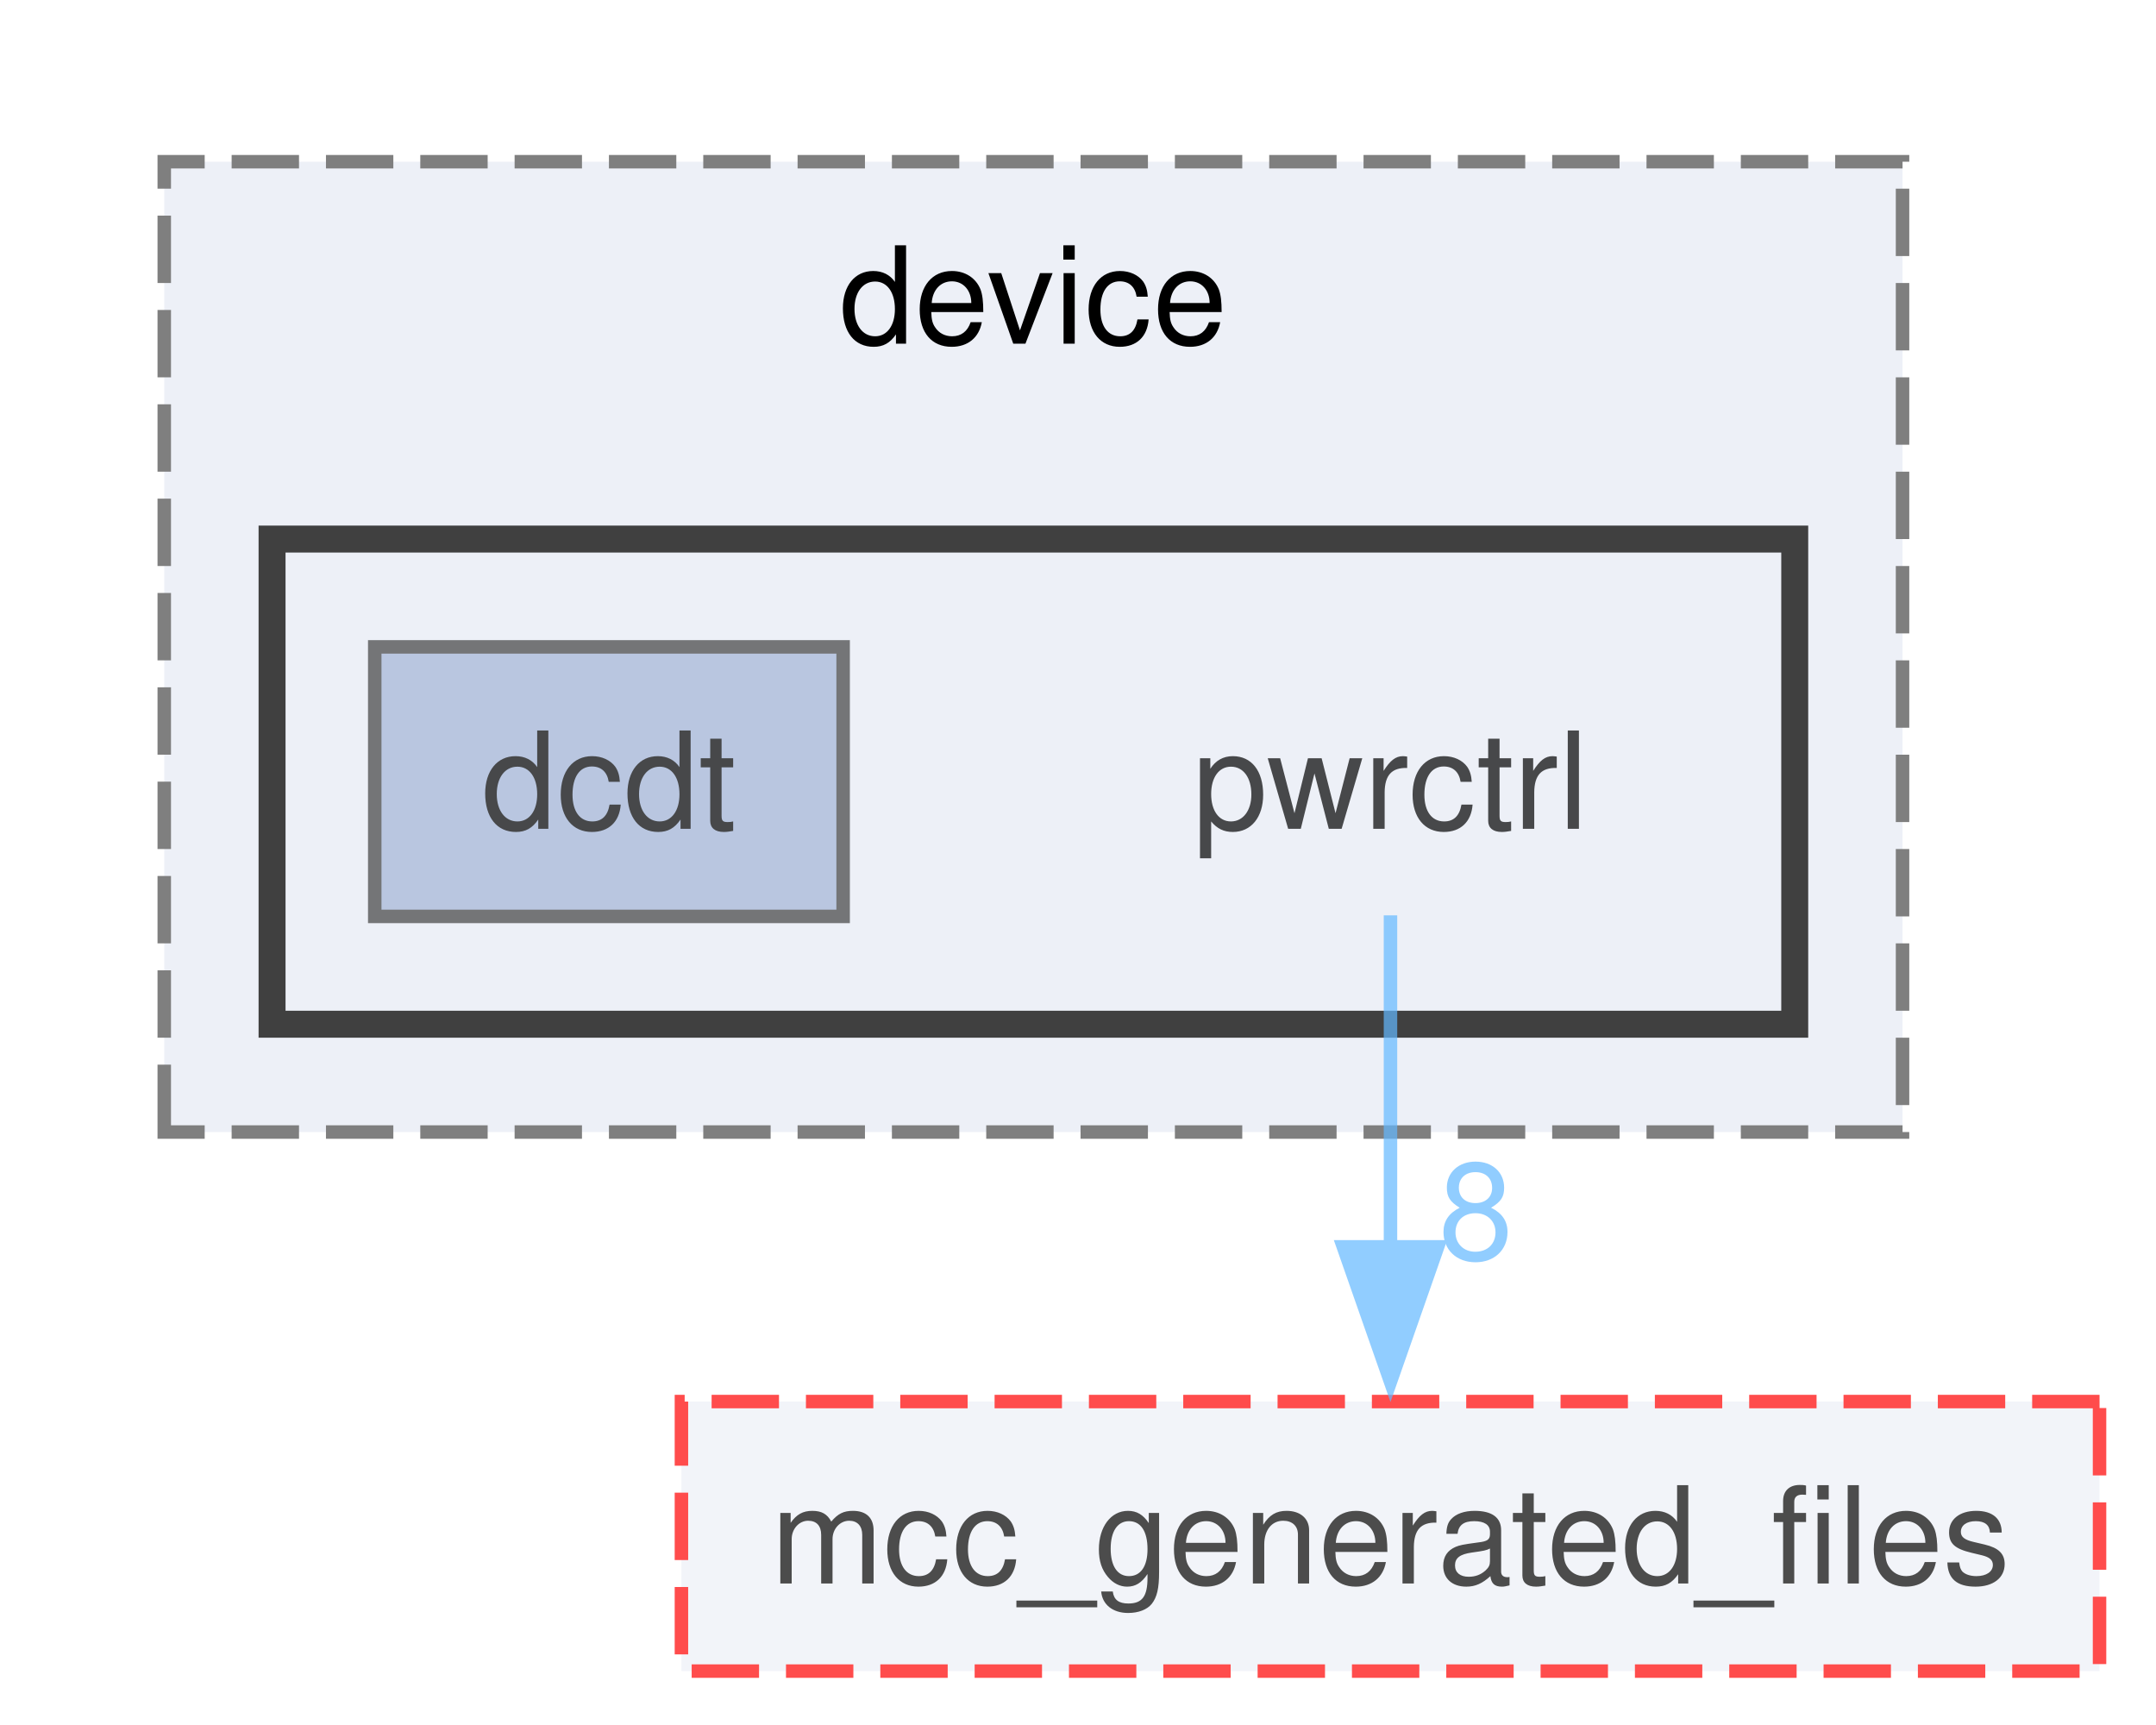
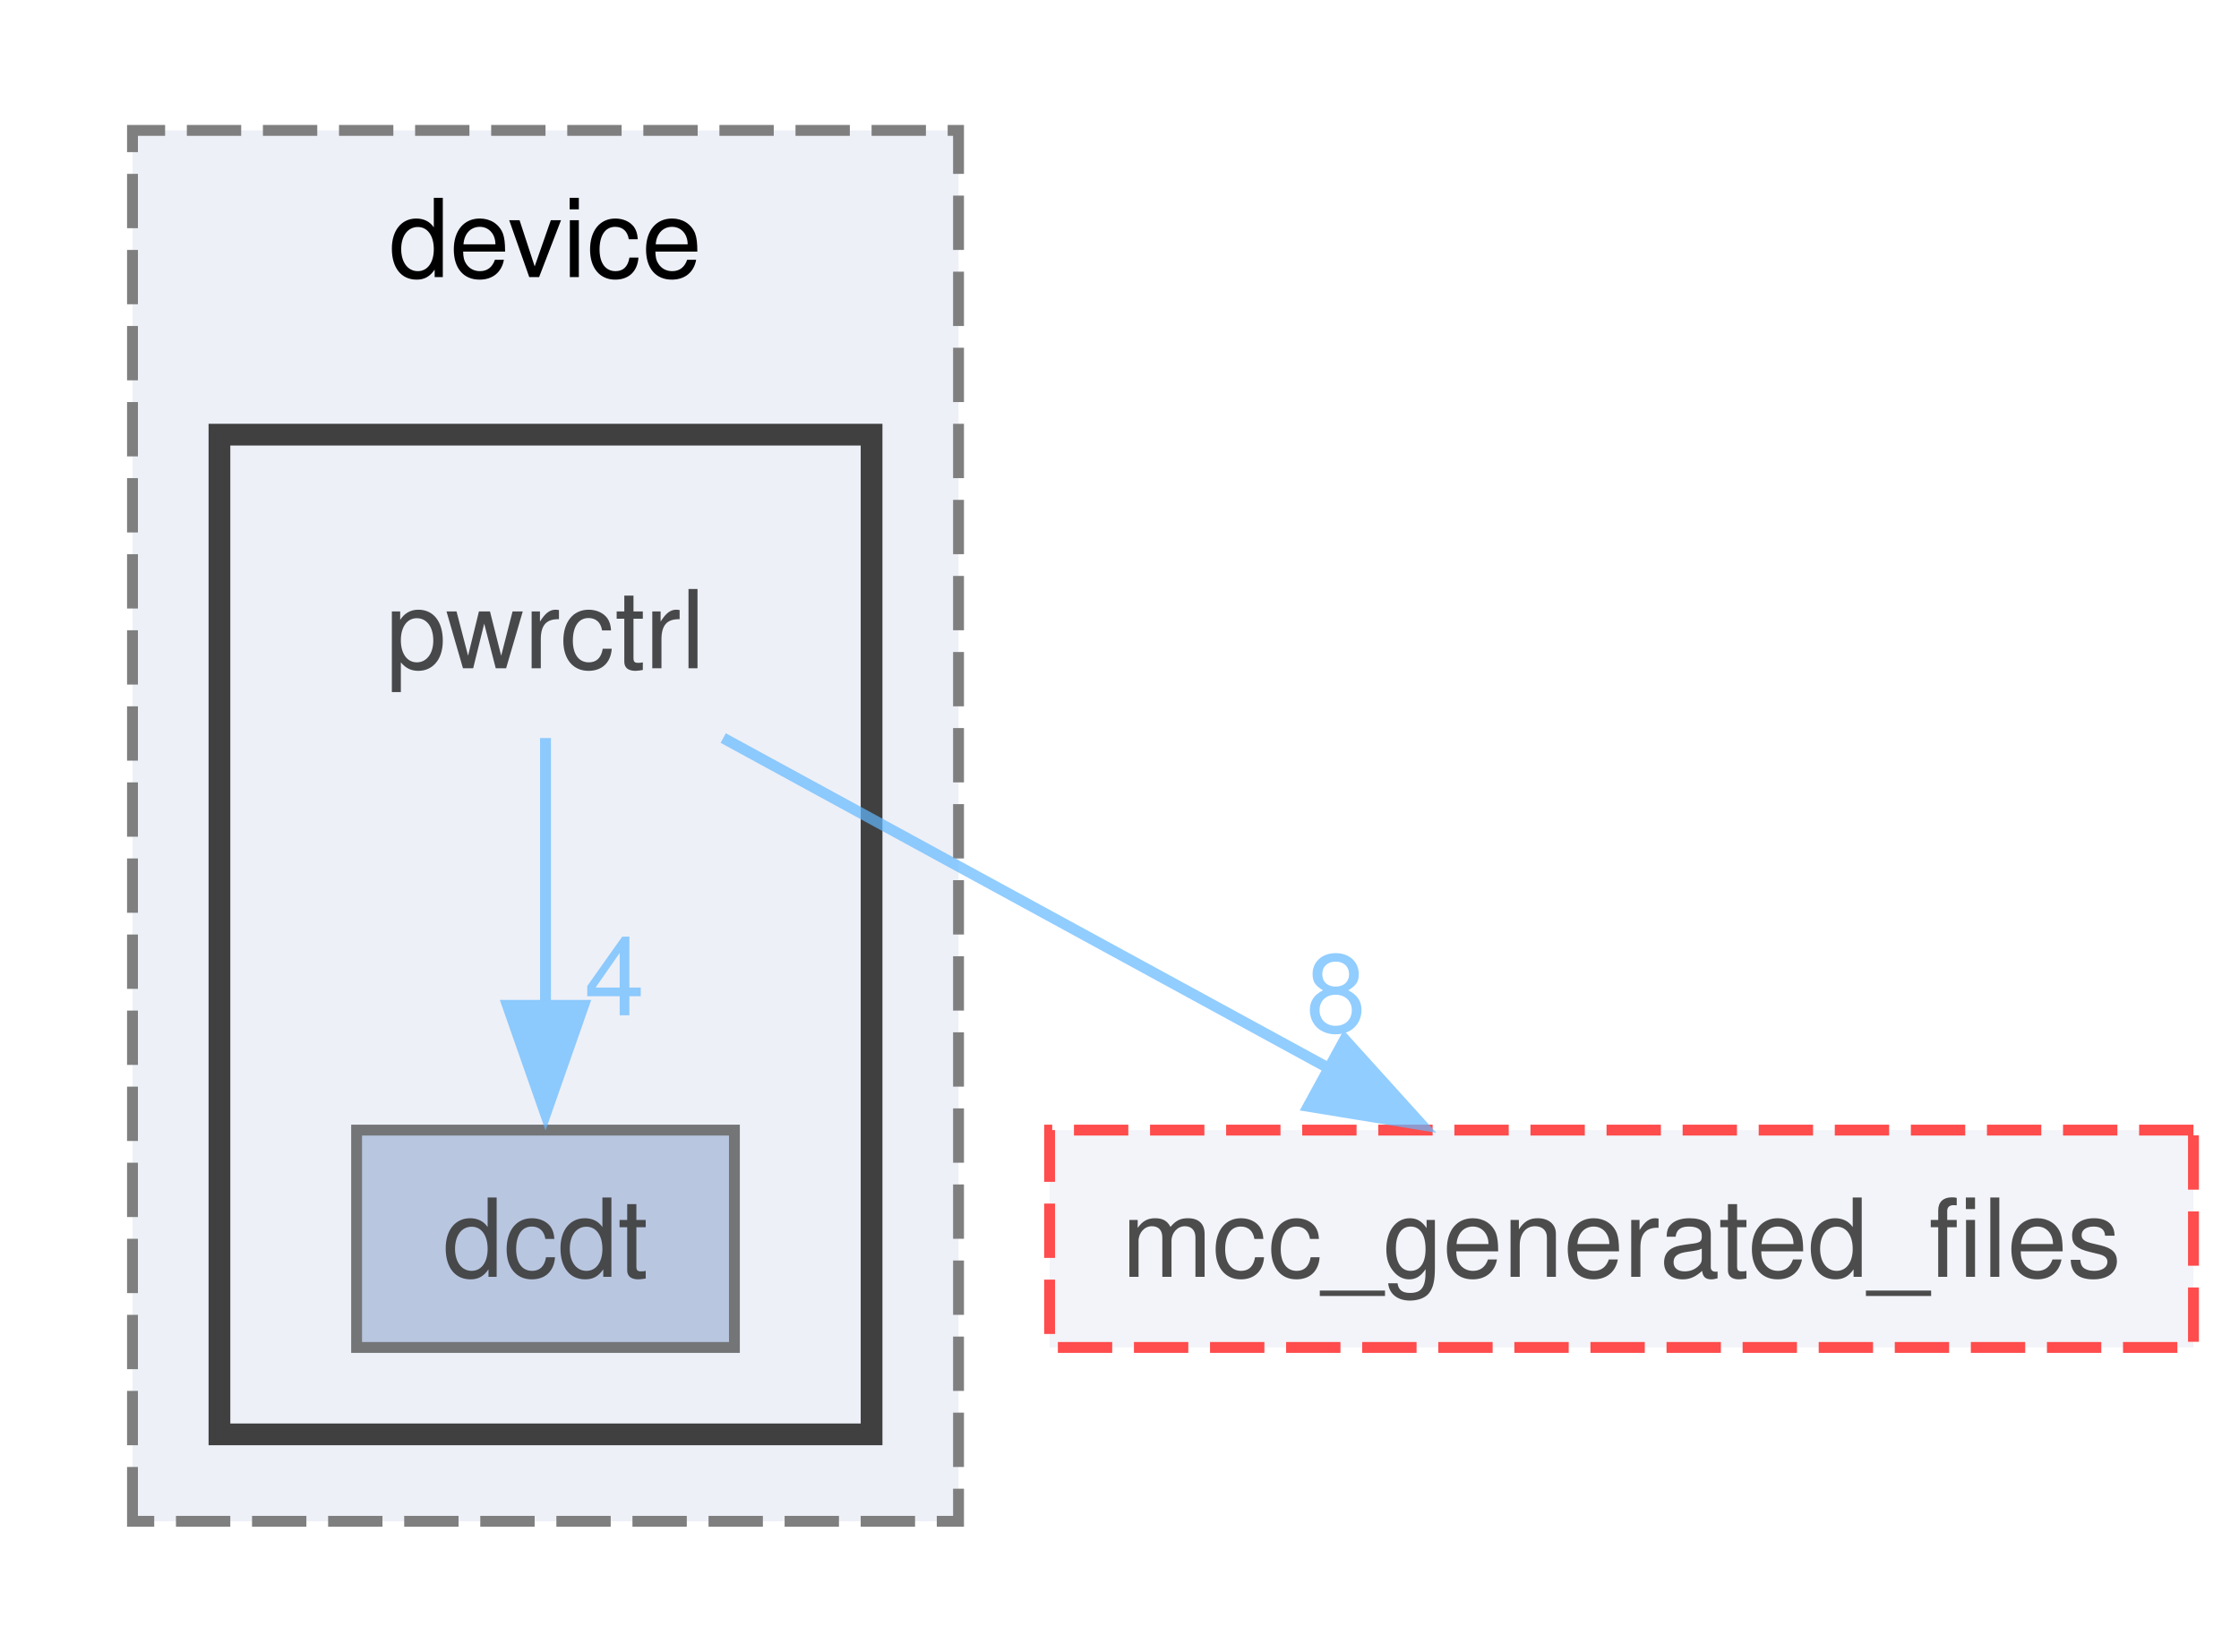
- <svg xmlns="http://www.w3.org/2000/svg" xmlns:xlink="http://www.w3.org/1999/xlink" width="160pt" height="128pt" viewBox="0.00 0.00 159.62 128.00">
+ <svg xmlns="http://www.w3.org/2000/svg" xmlns:xlink="http://www.w3.org/1999/xlink" width="206pt" height="152pt" viewBox="0.00 0.00 205.62 152.00">
  <svg id="main" version="1.1" xml:space="preserve">
    <style type="text/css">
.node, .edge {opacity: 0.7;}
.node.selected, .edge.selected {opacity: 1;}
.edge:hover path { stroke: red; }
.edge:hover polygon { stroke: red; fill: red; }
</style>
    <svg id="graph" class="graph">
-       <g id="graph0" class="graph" transform="scale(1 1) rotate(0) translate(4 124)">
+       <g id="graph0" class="graph" transform="scale(1 1) rotate(0) translate(4 148)">
        <g id="clust1" class="cluster">
          <g id="a_clust1">
            <a xlink:href="dir_58b48c3794575126885a26d505619548.html" target="_top" xlink:title="device">
-               <polygon fill="#edf0f7" stroke="#7f7f7f" stroke-dasharray="5,2" points="8,-40 8,-112 137,-112 137,-40 8,-40" />
-               <text text-anchor="middle" x="72.5" y="-98.5" font-family="Helvetica,sans-Serif" font-size="10.00">device</text>
+               <polygon fill="#edf0f7" stroke="#7f7f7f" stroke-dasharray="5,2" points="8,-8 8,-136 84,-136 84,-8 8,-8" />
+               <text text-anchor="middle" x="46" y="-122.5" font-family="Helvetica,sans-Serif" font-size="10.00">device</text>
            </a>
          </g>
        </g>
        <g id="clust2" class="cluster">
          <g id="a_clust2">
            <a xlink:href="dir_af1542be5aa20d85f858e7780b3b9992.html" target="_top">
-               <polygon fill="#edf0f7" stroke="#404040" stroke-width="2" points="16,-48 16,-84 129,-84 129,-48 16,-48" />
+               <polygon fill="#edf0f7" stroke="#404040" stroke-width="2" points="16,-16 16,-108 76,-108 76,-16 16,-16" />
            </a>
          </g>
        </g>
        <g id="node1" class="node">
-           <text text-anchor="middle" x="99" y="-62.5" font-family="Helvetica,sans-Serif" font-size="10.00">pwrctrl</text>
+           <text text-anchor="middle" x="46" y="-86.5" font-family="Helvetica,sans-Serif" font-size="10.00">pwrctrl</text>
        </g>
-         <g id="node3" class="node">
-           <g id="a_node3">
-             <a xlink:href="dir_f28365b143566f99bb5bb020caed50c6.html" target="_top" xlink:title="mcc_generated_files">
-               <polygon fill="#edf0f7" stroke="red" stroke-dasharray="5,2" points="151.62,-20 46.38,-20 46.38,0 151.62,0 151.62,-20" />
-               <text text-anchor="middle" x="99" y="-6.5" font-family="Helvetica,sans-Serif" font-size="10.00">mcc_generated_files</text>
+         <g id="node2" class="node">
+           <g id="a_node2">
+             <a xlink:href="dir_5794353917a40325497fd22583d1b7fe.html" target="_top" xlink:title="dcdt">
+               <polygon fill="#a2b4d6" stroke="#404040" points="63.38,-44 28.62,-44 28.62,-24 63.38,-24 63.38,-44" />
+               <text text-anchor="middle" x="46" y="-30.5" font-family="Helvetica,sans-Serif" font-size="10.00">dcdt</text>
            </a>
          </g>
        </g>
        <g id="edge1" class="edge">
          <g id="a_edge1">
-             <a xlink:href="dir_000029_000025.html" target="_top">
-               <path fill="none" stroke="#63b8ff" d="M99,-56.08C99,-49.33 99,-39.78 99,-31.21" />
-               <polygon fill="#63b8ff" stroke="#63b8ff" points="102.5,-31.48 99,-21.48 95.5,-31.48 102.5,-31.48" />
+             <a xlink:href="dir_000029_000014.html" target="_top">
+               <path fill="none" stroke="#63b8ff" d="M46,-80.08C46,-73.33 46,-63.78 46,-55.21" />
+               <polygon fill="#63b8ff" stroke="#63b8ff" points="49.5,-55.48 46,-45.48 42.5,-55.48 49.5,-55.48" />
            </a>
          </g>
          <g id="a_edge1-headlabel">
-             <a xlink:href="dir_000029_000025.html" target="_top" xlink:title="8">
-               <text text-anchor="middle" x="105.34" y="-30.57" font-family="Helvetica,sans-Serif" font-size="10.00" fill="#63b8ff">8</text>
+             <a xlink:href="dir_000029_000014.html" target="_top" xlink:title="4">
+               <text text-anchor="middle" x="52.34" y="-54.57" font-family="Helvetica,sans-Serif" font-size="10.00" fill="#63b8ff">4</text>
            </a>
          </g>
        </g>
-         <g id="node2" class="node">
-           <g id="a_node2">
-             <a xlink:href="dir_5794353917a40325497fd22583d1b7fe.html" target="_top" xlink:title="dcdt">
-               <polygon fill="#a2b4d6" stroke="#404040" points="58.38,-76 23.62,-76 23.62,-56 58.38,-56 58.38,-76" />
-               <text text-anchor="middle" x="41" y="-62.5" font-family="Helvetica,sans-Serif" font-size="10.00">dcdt</text>
+         <g id="node3" class="node">
+           <g id="a_node3">
+             <a xlink:href="dir_f28365b143566f99bb5bb020caed50c6.html" target="_top" xlink:title="mcc_generated_files">
+               <polygon fill="#edf0f7" stroke="red" stroke-dasharray="5,2" points="197.62,-44 92.38,-44 92.38,-24 197.62,-24 197.62,-44" />
+               <text text-anchor="middle" x="145" y="-30.5" font-family="Helvetica,sans-Serif" font-size="10.00">mcc_generated_files</text>
+             </a>
+           </g>
+         </g>
+         <g id="edge2" class="edge">
+           <g id="a_edge2">
+             <a xlink:href="dir_000029_000025.html" target="_top">
+               <path fill="none" stroke="#63b8ff" d="M62.35,-80.08C77.55,-71.79 100.46,-59.29 118.31,-49.56" />
+               <polygon fill="#63b8ff" stroke="#63b8ff" points="119.53,-52.34 126.63,-44.48 116.17,-46.19 119.53,-52.34" />
+             </a>
+           </g>
+           <g id="a_edge2-headlabel">
+             <a xlink:href="dir_000029_000025.html" target="_top" xlink:title="8">
+               <text text-anchor="middle" x="118.73" y="-53.05" font-family="Helvetica,sans-Serif" font-size="10.00" fill="#63b8ff">8</text>
            </a>
          </g>
        </g>
      </g>
    </svg>
  </svg>
  <style type="text/css">

[data-mouse-over-selected='false'] { opacity: 0.7; }
[data-mouse-over-selected='true']  { opacity: 1.0; }

</style>
</svg>
